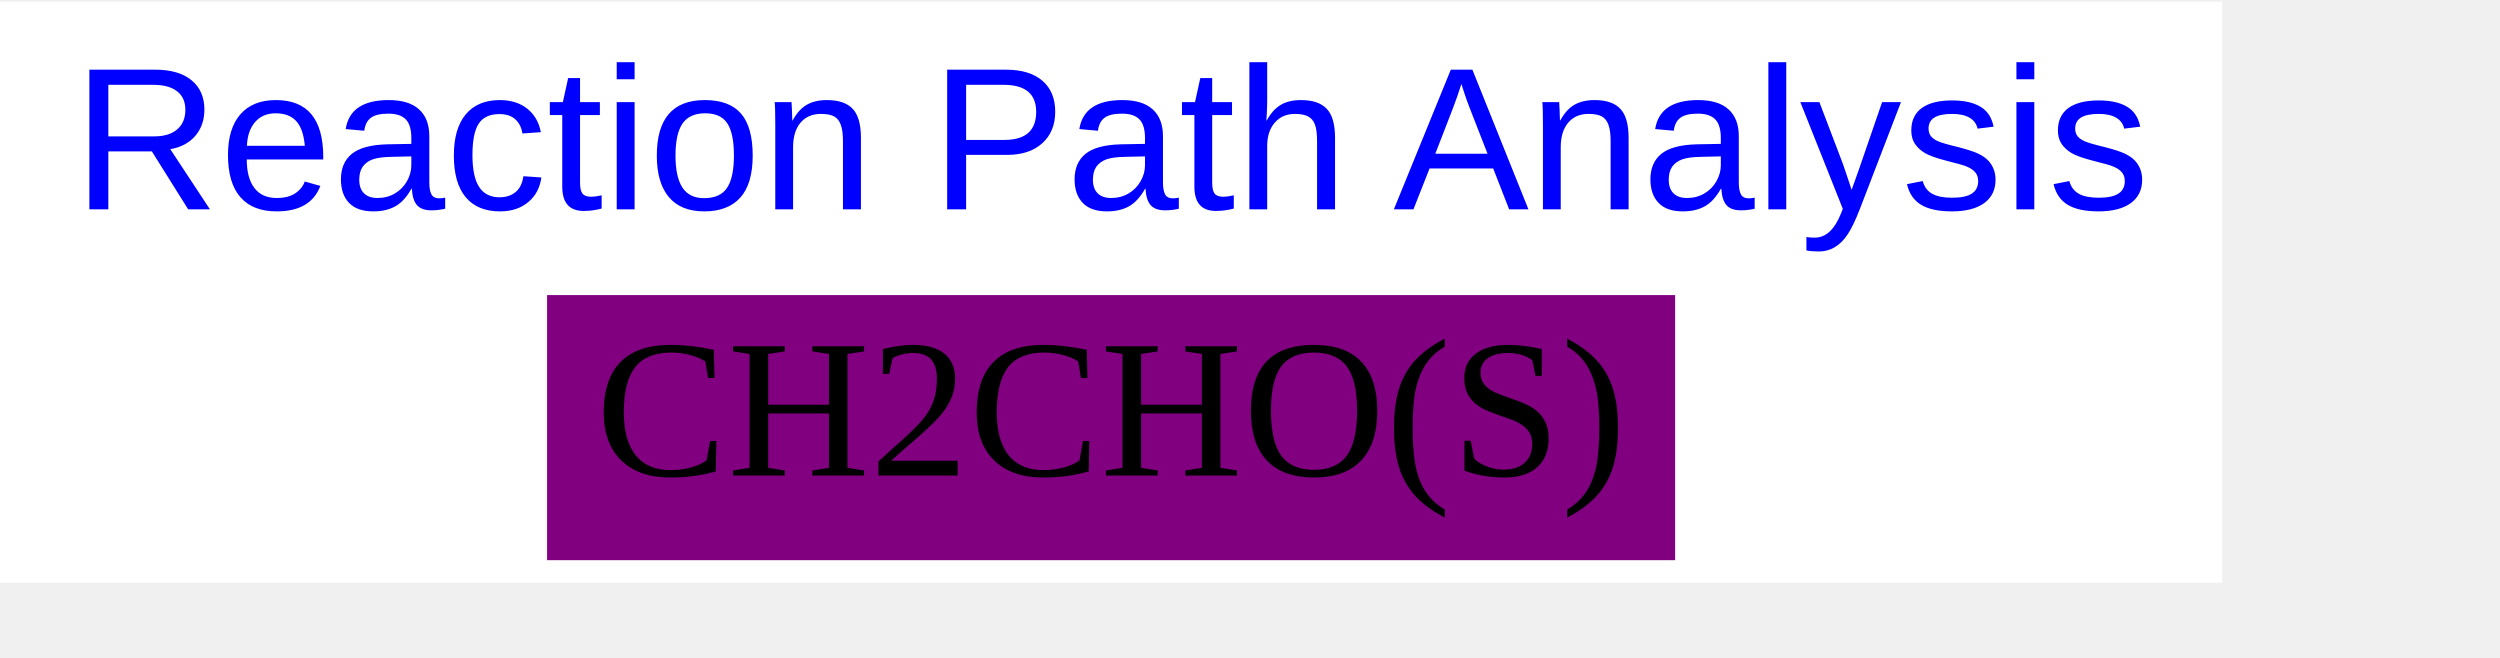
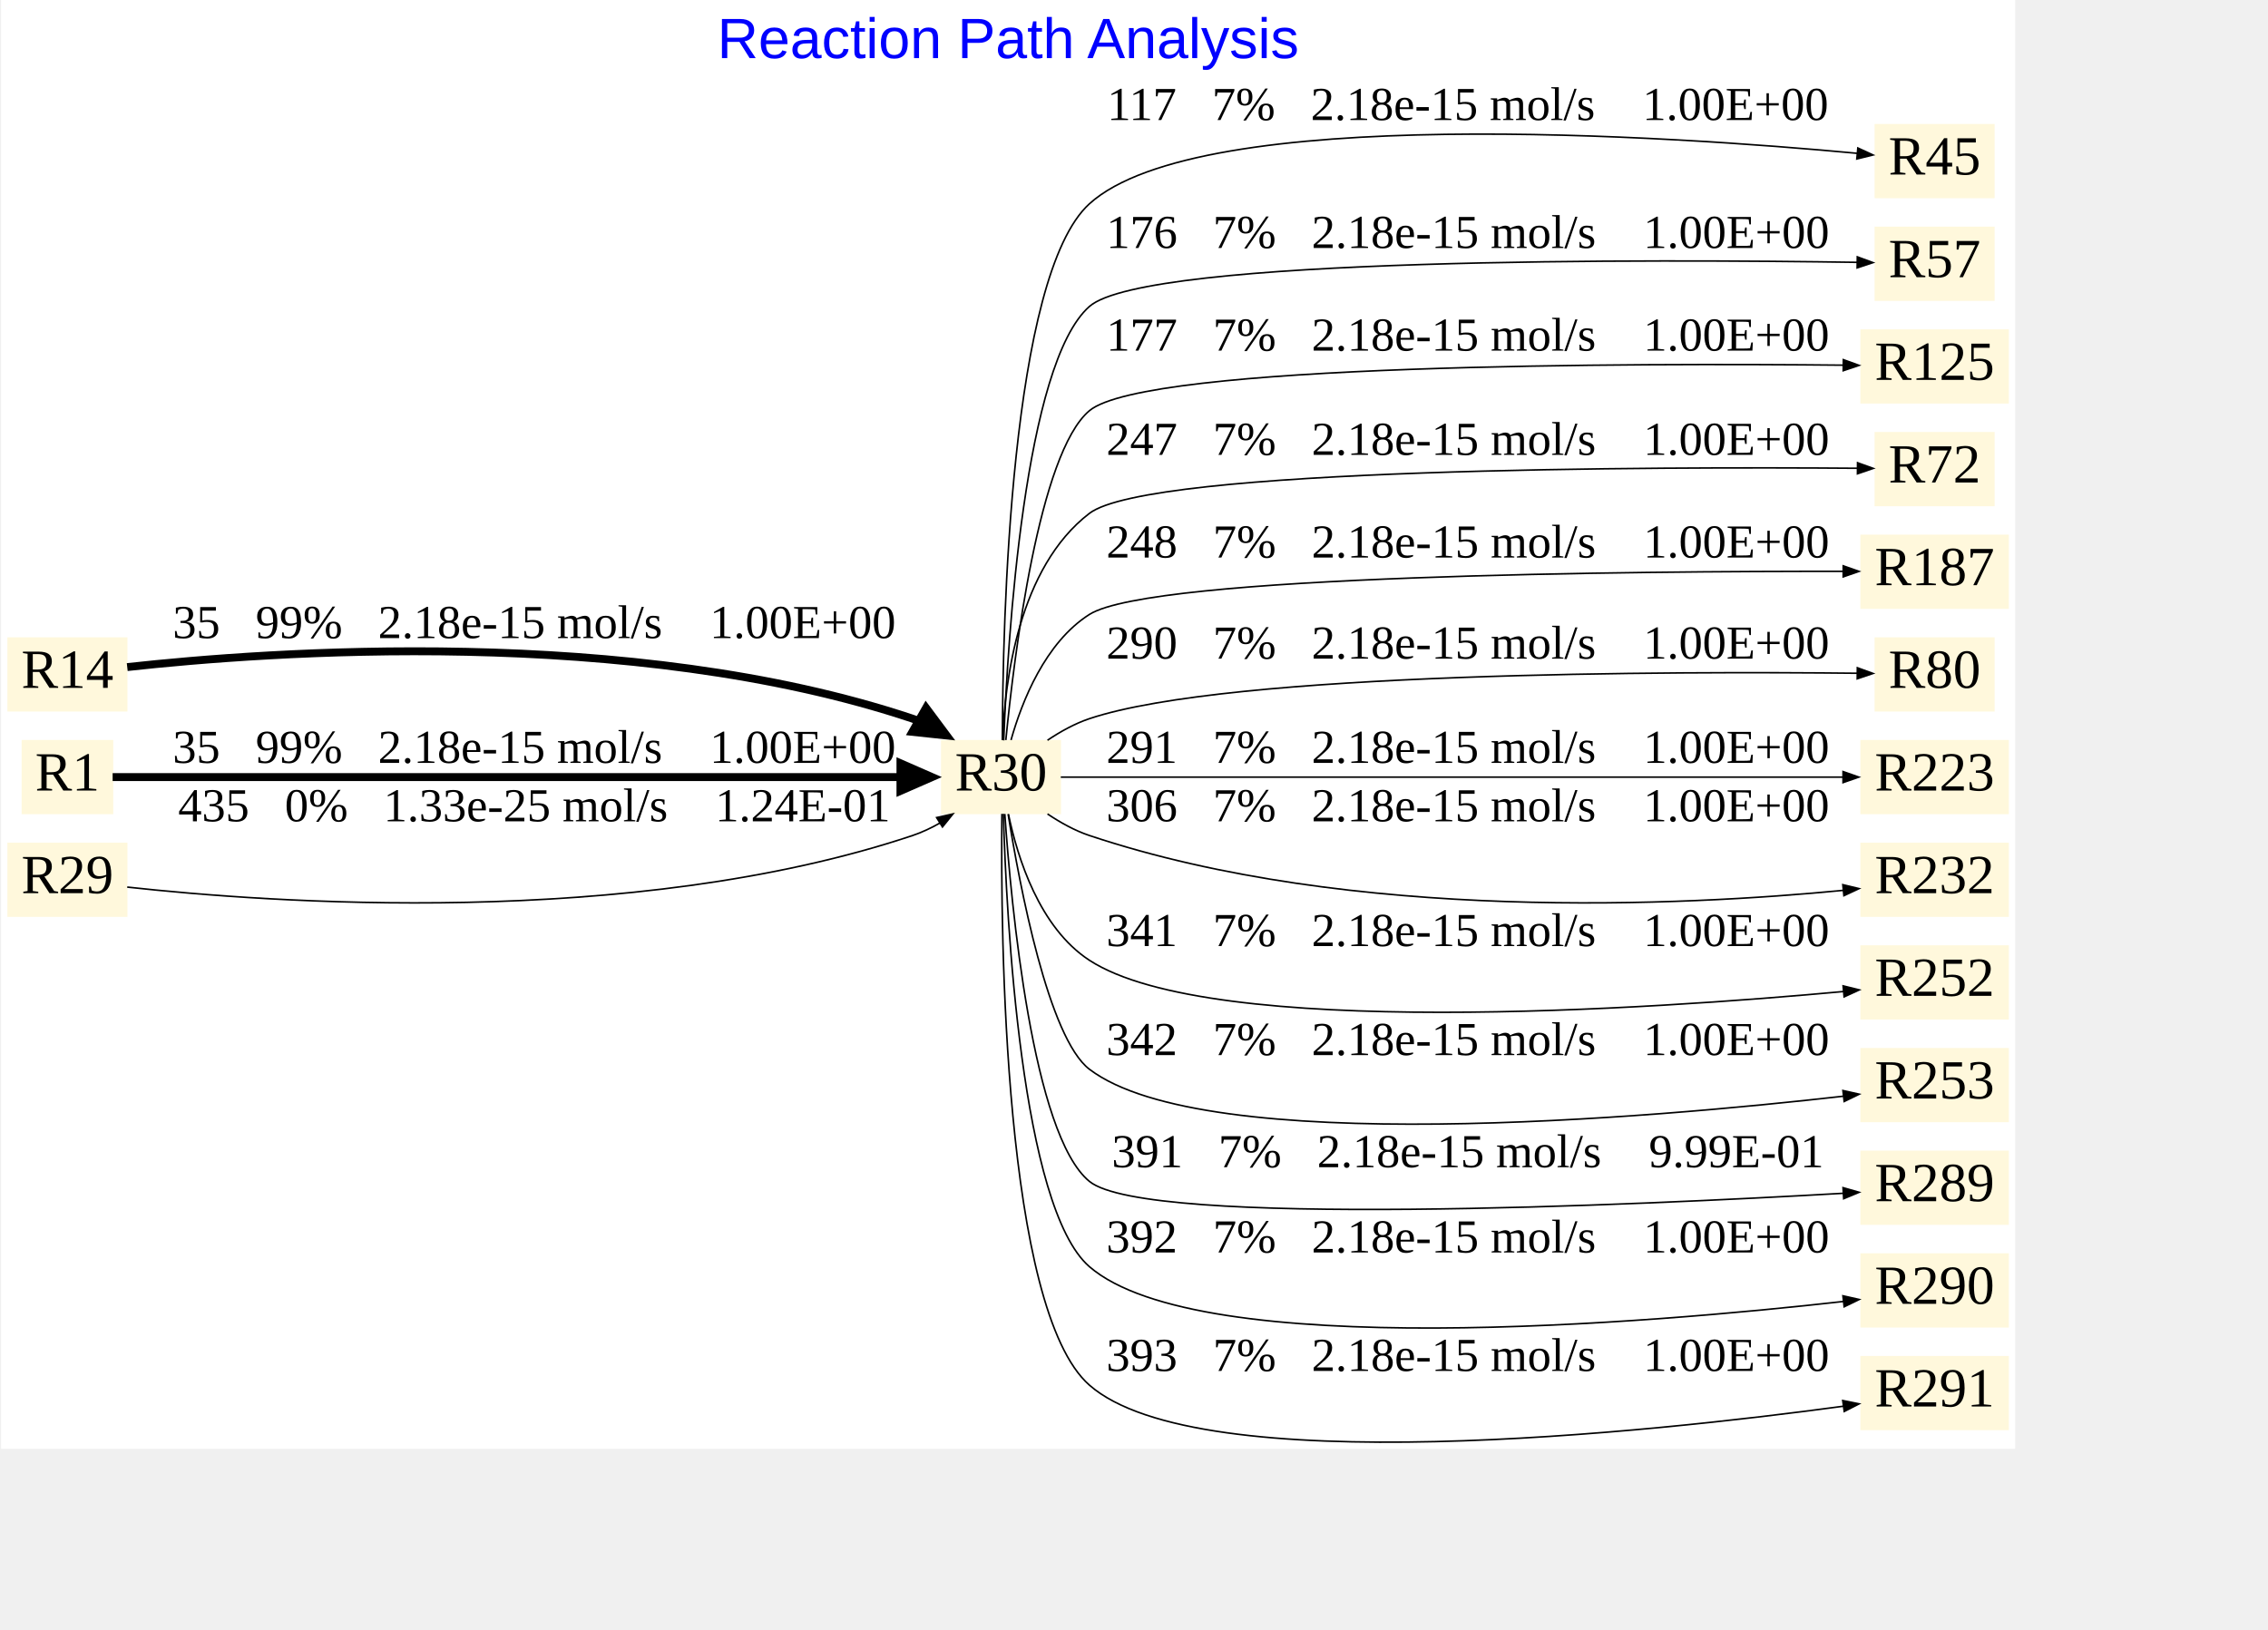
- <svg xmlns="http://www.w3.org/2000/svg" xmlns:xlink="http://www.w3.org/1999/xlink" width="350pt" height="92pt" viewBox="0.00 0.00 394.00 103.00">
-   <g id="graph0" class="graph" transform="scale(0.888889 0.888889) rotate(0) translate(4 99)">
-     <polygon fill="white" stroke="none" points="-4,4 -4,-99 390,-99 390,4 -4,4" />
-     <text text-anchor="middle" x="193" y="-62.2" font-family="Arial" font-size="36.00" fill="blue">Reaction Path Analysis</text>
+ <svg xmlns="http://www.w3.org/2000/svg" xmlns:xlink="http://www.w3.org/1999/xlink" width="640pt" height="460pt" viewBox="0.00 0.00 720.00 517.99">
+   <g id="graph0" class="graph" transform="scale(0.501961 0.501961) rotate(0) translate(4 913.28)">
+     <polygon fill="white" stroke="none" points="-4,4 -4,-913.28 1271,-913.28 1271,4 -4,4" />
+     <text text-anchor="middle" x="633.5" y="-876.48" font-family="Arial" font-size="36.00" fill="blue">Reaction Path Analysis</text>
    <g id="node1" class="node">
      <g id="a_node1">
-         <a xlink:href="30.svg" xlink:title="CH2CHO(S)">
-           <polygon fill="purple" stroke="none" points="293,-47 93,-47 93,0 293,0 293,-47" />
-           <text text-anchor="middle" x="193" y="-15" font-family="Times New Roman,serif" font-size="35.00">CH2CHO(S)</text>
-         </a>
-       </g>
+         <a xlink:href="30.svg" xlink:title="R30">
+           <polygon fill="cornsilk" stroke="none" points="667,-444.78 591,-444.78 591,-397.78 667,-397.78 667,-444.78" />
+           <text text-anchor="middle" x="629" y="-412.78" font-family="Times New Roman,serif" font-size="35.00">R30</text>
+         </a>
+       </g>
+     </g>
+     <g id="node4" class="node">
+       <g id="a_node4">
+         <a xlink:href="45.svg" xlink:title="R45">
+           <polygon fill="cornsilk" stroke="none" points="1258,-834.78 1182,-834.78 1182,-787.78 1258,-787.78 1258,-834.78" />
+           <text text-anchor="middle" x="1220" y="-802.78" font-family="Times New Roman,serif" font-size="35.00">R45</text>
+         </a>
+       </g>
+     </g>
+     <g id="edge3" class="edge">
+       <path fill="none" stroke="black" d="M629.87,-444.71C630.01,-517.68 634.66,-738.74 685,-784.28 755.35,-847.93 1053.8,-827.15 1171.25,-816.19" />
+       <polygon fill="black" stroke="black" points="1171.41,-819.59 1181.03,-815.16 1170.75,-812.63 1171.41,-819.59" />
+       <text text-anchor="middle" x="924.5" y="-837.28" font-family="Times New Roman,serif" font-size="30.00">   117   7%   2.18e-15 mol/s    1.00E+00</text>
+     </g>
+     <g id="node5" class="node">
+       <g id="a_node5">
+         <a xlink:href="57.svg" xlink:title="R57">
+           <polygon fill="cornsilk" stroke="none" points="1258,-769.78 1182,-769.78 1182,-722.78 1258,-722.78 1258,-769.78" />
+           <text text-anchor="middle" x="1220" y="-737.78" font-family="Times New Roman,serif" font-size="35.00">R57</text>
+         </a>
+       </g>
+     </g>
+     <g id="edge4" class="edge">
+       <path fill="none" stroke="black" d="M630.72,-444.52C633.21,-508.2 643.75,-683.14 685,-719.28 721.09,-750.9 1047.22,-749.06 1171.34,-747.18" />
+       <polygon fill="black" stroke="black" points="1171.07,-750.67 1181.01,-747.01 1170.96,-743.67 1171.07,-750.67" />
+       <text text-anchor="middle" x="924.5" y="-756.28" font-family="Times New Roman,serif" font-size="30.00">   176   7%   2.18e-15 mol/s    1.00E+00</text>
+     </g>
+     <g id="node6" class="node">
+       <g id="a_node6">
+         <a xlink:href="125.svg" xlink:title="R125">
+           <polygon fill="cornsilk" stroke="none" points="1267,-704.78 1173,-704.78 1173,-657.78 1267,-657.78 1267,-704.78" />
+           <text text-anchor="middle" x="1220" y="-672.78" font-family="Times New Roman,serif" font-size="35.00">R125</text>
+         </a>
+       </g>
+     </g>
+     <g id="edge5" class="edge">
+       <path fill="none" stroke="black" d="M632.06,-444.72C637.29,-498.17 652.97,-626.57 685,-653.28 720.98,-683.29 1032.26,-683.38 1162.29,-682.08" />
+       <polygon fill="black" stroke="black" points="1162.23,-685.57 1172.19,-681.96 1162.15,-678.57 1162.23,-685.57" />
+       <text text-anchor="middle" x="924.5" y="-691.28" font-family="Times New Roman,serif" font-size="30.00">   177   7%   2.18e-15 mol/s    1.00E+00</text>
+     </g>
+     <g id="node7" class="node">
+       <g id="a_node7">
+         <a xlink:href="72.svg" xlink:title="R72">
+           <polygon fill="cornsilk" stroke="none" points="1258,-639.78 1182,-639.78 1182,-592.78 1258,-592.78 1258,-639.78" />
+           <text text-anchor="middle" x="1220" y="-607.78" font-family="Times New Roman,serif" font-size="35.00">R72</text>
+         </a>
+       </g>
+     </g>
+     <g id="edge6" class="edge">
+       <path fill="none" stroke="black" d="M629.99,-444.78C631.39,-482.05 640.13,-553.99 685,-588.28 723.09,-617.39 1047.35,-617.75 1171.19,-616.81" />
+       <polygon fill="black" stroke="black" points="1171.22,-620.3 1181.19,-616.72 1171.16,-613.3 1171.22,-620.3" />
+       <text text-anchor="middle" x="924.5" y="-625.28" font-family="Times New Roman,serif" font-size="30.00">   247   7%   2.18e-15 mol/s    1.00E+00</text>
+     </g>
+     <g id="node8" class="node">
+       <g id="a_node8">
+         <a xlink:href="187.svg" xlink:title="R187">
+           <polygon fill="cornsilk" stroke="none" points="1267,-574.78 1173,-574.78 1173,-527.78 1267,-527.78 1267,-574.78" />
+           <text text-anchor="middle" x="1220" y="-542.78" font-family="Times New Roman,serif" font-size="35.00">R187</text>
+         </a>
+       </g>
+     </g>
+     <g id="edge7" class="edge">
+       <path fill="none" stroke="black" d="M635.33,-444.73C642.25,-469.21 656.93,-506.47 685,-524.28 724.51,-549.35 1033.02,-551.68 1162.3,-551.54" />
+       <polygon fill="black" stroke="black" points="1162.15,-555.04 1172.14,-551.52 1162.13,-548.04 1162.15,-555.04" />
+       <text text-anchor="middle" x="924.5" y="-560.28" font-family="Times New Roman,serif" font-size="30.00">   248   7%   2.18e-15 mol/s    1.00E+00</text>
+     </g>
+     <g id="node9" class="node">
+       <g id="a_node9">
+         <a xlink:href="80.svg" xlink:title="R80">
+           <polygon fill="cornsilk" stroke="none" points="1258,-509.78 1182,-509.78 1182,-462.78 1258,-462.78 1258,-509.78" />
+           <text text-anchor="middle" x="1220" y="-477.78" font-family="Times New Roman,serif" font-size="35.00">R80</text>
+         </a>
+       </g>
+     </g>
+     <g id="edge8" class="edge">
+       <path fill="none" stroke="black" d="M658.42,-444.61C666.54,-450.06 675.72,-455.18 685,-458.28 774.37,-488.13 1057.76,-488.25 1171.29,-487.02" />
+       <polygon fill="black" stroke="black" points="1171.09,-490.51 1181.05,-486.89 1171.01,-483.51 1171.09,-490.51" />
+       <text text-anchor="middle" x="924.5" y="-496.28" font-family="Times New Roman,serif" font-size="30.00">   290   7%   2.18e-15 mol/s    1.00E+00</text>
+     </g>
+     <g id="node10" class="node">
+       <g id="a_node10">
+         <a xlink:href="223.svg" xlink:title="R223">
+           <polygon fill="cornsilk" stroke="none" points="1267,-444.78 1173,-444.78 1173,-397.78 1267,-397.78 1267,-444.78" />
+           <text text-anchor="middle" x="1220" y="-412.78" font-family="Times New Roman,serif" font-size="35.00">R223</text>
+         </a>
+       </g>
+     </g>
+     <g id="edge9" class="edge">
+       <path fill="none" stroke="black" d="M666.84,-421.28C766.61,-421.28 1042.52,-421.28 1162.29,-421.28" />
+       <polygon fill="black" stroke="black" points="1162.04,-424.78 1172.04,-421.28 1162.04,-417.78 1162.04,-424.78" />
+       <text text-anchor="middle" x="924.5" y="-430.28" font-family="Times New Roman,serif" font-size="30.00">   291   7%   2.18e-15 mol/s    1.00E+00</text>
+     </g>
+     <g id="node11" class="node">
+       <g id="a_node11">
+         <a xlink:href="232.svg" xlink:title="R232">
+           <polygon fill="cornsilk" stroke="none" points="1267,-379.78 1173,-379.78 1173,-332.78 1267,-332.78 1267,-379.78" />
+           <text text-anchor="middle" x="1220" y="-347.78" font-family="Times New Roman,serif" font-size="35.00">R232</text>
+         </a>
+       </g>
+     </g>
+     <g id="edge10" class="edge">
+       <path fill="none" stroke="black" d="M658.42,-397.96C666.54,-392.5 675.72,-387.38 685,-384.28 851.35,-328.73 1062.99,-339.92 1162.48,-349.6" />
+       <polygon fill="black" stroke="black" points="1161.89,-353.16 1172.19,-350.68 1162.59,-346.19 1161.89,-353.16" />
+       <text text-anchor="middle" x="924.5" y="-393.28" font-family="Times New Roman,serif" font-size="30.00">   306   7%   2.18e-15 mol/s    1.00E+00</text>
+     </g>
+     <g id="node12" class="node">
+       <g id="a_node12">
+         <a xlink:href="252.svg" xlink:title="R252">
+           <polygon fill="cornsilk" stroke="none" points="1267,-314.78 1173,-314.78 1173,-267.78 1267,-267.78 1267,-314.78" />
+           <text text-anchor="middle" x="1220" y="-282.78" font-family="Times New Roman,serif" font-size="35.00">R252</text>
+         </a>
+       </g>
+     </g>
+     <g id="edge11" class="edge">
+       <path fill="none" stroke="black" d="M633.7,-397.8C639.41,-370.32 653.25,-325.95 685,-305.28 762.25,-254.99 1041.53,-274.36 1162.49,-285.53" />
+       <polygon fill="black" stroke="black" points="1162.07,-289.1 1172.35,-286.55 1162.72,-282.13 1162.07,-289.1" />
+       <text text-anchor="middle" x="924.5" y="-314.28" font-family="Times New Roman,serif" font-size="30.00">   341   7%   2.18e-15 mol/s    1.00E+00</text>
+     </g>
+     <g id="node13" class="node">
+       <g id="a_node13">
+         <a xlink:href="253.svg" xlink:title="R253">
+           <polygon fill="cornsilk" stroke="none" points="1267,-249.78 1173,-249.78 1173,-202.78 1267,-202.78 1267,-249.78" />
+           <text text-anchor="middle" x="1220" y="-217.78" font-family="Times New Roman,serif" font-size="35.00">R253</text>
+         </a>
+       </g>
+     </g>
+     <g id="edge12" class="edge">
+       <path fill="none" stroke="black" d="M633.51,-397.8C640.79,-352.55 659.06,-256.01 685,-236.28 758.52,-180.36 1041.05,-205.42 1162.72,-219.29" />
+       <polygon fill="black" stroke="black" points="1161.96,-222.84 1172.29,-220.51 1162.76,-215.89 1161.96,-222.84" />
+       <text text-anchor="middle" x="924.5" y="-245.28" font-family="Times New Roman,serif" font-size="30.00">   342   7%   2.18e-15 mol/s    1.00E+00</text>
+     </g>
+     <g id="node14" class="node">
+       <g id="a_node14">
+         <a xlink:href="289.svg" xlink:title="R289">
+           <polygon fill="cornsilk" stroke="none" points="1267,-184.78 1173,-184.78 1173,-137.78 1267,-137.78 1267,-184.78" />
+           <text text-anchor="middle" x="1220" y="-152.78" font-family="Times New Roman,serif" font-size="35.00">R289</text>
+         </a>
+       </g>
+     </g>
+     <g id="edge13" class="edge">
+       <path fill="none" stroke="black" d="M631.41,-397.93C635.4,-340.45 648.95,-194.63 685,-165.28 721.28,-135.74 1032.38,-150.3 1162.33,-157.78" />
+       <polygon fill="black" stroke="black" points="1162.03,-161.33 1172.22,-158.41 1162.44,-154.34 1162.03,-161.33" />
+       <text text-anchor="middle" x="924.5" y="-174.28" font-family="Times New Roman,serif" font-size="30.00">   391   7%   2.18e-15 mol/s    9.99E-01</text>
+     </g>
+     <g id="node15" class="node">
+       <g id="a_node15">
+         <a xlink:href="290.svg" xlink:title="R290">
+           <polygon fill="cornsilk" stroke="none" points="1267,-119.78 1173,-119.78 1173,-72.78 1267,-72.78 1267,-119.78" />
+           <text text-anchor="middle" x="1220" y="-87.78" font-family="Times New Roman,serif" font-size="35.00">R290</text>
+         </a>
+       </g>
+     </g>
+     <g id="edge14" class="edge">
+       <path fill="none" stroke="black" d="M630.49,-398.01C632.41,-332.48 641.64,-148.67 685,-111.28 755.05,-50.87 1040.17,-75.5 1162.65,-89.32" />
+       <polygon fill="black" stroke="black" points="1161.95,-92.87 1172.28,-90.54 1162.75,-85.92 1161.95,-92.87" />
+       <text text-anchor="middle" x="924.5" y="-120.28" font-family="Times New Roman,serif" font-size="30.00">   392   7%   2.18e-15 mol/s    1.00E+00</text>
+     </g>
+     <g id="node16" class="node">
+       <g id="a_node16">
+         <a xlink:href="291.svg" xlink:title="R291">
+           <polygon fill="cornsilk" stroke="none" points="1267,-54.78 1173,-54.78 1173,-7.78 1267,-7.78 1267,-54.78" />
+           <text text-anchor="middle" x="1220" y="-22.78" font-family="Times New Roman,serif" font-size="35.00">R291</text>
+         </a>
+       </g>
+     </g>
+     <g id="edge15" class="edge">
+       <path fill="none" stroke="black" d="M629.57,-397.97C628.72,-322.04 630.52,-83.98 685,-36.28 754.57,24.63 1039.95,-6.35 1162.58,-23" />
+       <polygon fill="black" stroke="black" points="1161.84,-26.57 1172.23,-24.46 1162.8,-19.63 1161.84,-26.57" />
+       <text text-anchor="middle" x="924.5" y="-45.28" font-family="Times New Roman,serif" font-size="30.00">   393   7%   2.18e-15 mol/s    1.00E+00</text>
+     </g>
+     <g id="node2" class="node">
+       <g id="a_node2">
+         <a xlink:href="14.svg" xlink:title="R14">
+           <polygon fill="cornsilk" stroke="none" points="76,-509.78 0,-509.78 0,-462.78 76,-462.78 76,-509.78" />
+           <text text-anchor="middle" x="38" y="-477.78" font-family="Times New Roman,serif" font-size="35.00">R14</text>
+         </a>
+       </g>
+     </g>
+     <g id="edge1" class="edge">
+       <path fill="none" stroke="black" stroke-width="5" d="M75.86,-490.93C164.34,-500.69 394.69,-517.83 573,-458.28 575.9,-457.31 578.79,-456.15 581.64,-454.84" />
+       <polygon fill="black" stroke="black" stroke-width="5" points="581.54,-465.11 594.58,-447.61 572.88,-449.91 581.54,-465.11" />
+       <text text-anchor="middle" x="333.5" y="-509.28" font-family="Times New Roman,serif" font-size="30.00">   35   99%   2.18e-15 mol/s    1.00E+00</text>
+     </g>
+     <g id="node3" class="node">
+       <g id="a_node3">
+         <a xlink:href="1.svg" xlink:title="R1">
+           <polygon fill="cornsilk" stroke="none" points="67,-444.78 9,-444.78 9,-397.78 67,-397.78 67,-444.78" />
+           <text text-anchor="middle" x="38" y="-412.78" font-family="Times New Roman,serif" font-size="35.00">R1</text>
+         </a>
+       </g>
+     </g>
+     <g id="edge2" class="edge">
+       <path fill="none" stroke="black" stroke-width="5" d="M66.62,-421.28C157.17,-421.28 446.38,-421.28 570.51,-421.28" />
+       <polygon fill="black" stroke="black" stroke-width="5" points="565.34,-430.03 585.34,-421.28 565.34,-412.53 565.34,-430.03" />
+       <text text-anchor="middle" x="333.5" y="-430.28" font-family="Times New Roman,serif" font-size="30.00">   35   99%   2.18e-15 mol/s    1.00E+00</text>
+     </g>
+     <g id="node17" class="node">
+       <g id="a_node17">
+         <a xlink:href="29.svg" xlink:title="R29">
+           <polygon fill="cornsilk" stroke="none" points="76,-379.78 0,-379.78 0,-332.78 76,-332.78 76,-379.78" />
+           <text text-anchor="middle" x="38" y="-347.78" font-family="Times New Roman,serif" font-size="35.00">R29</text>
+         </a>
+       </g>
+     </g>
+     <g id="edge16" class="edge">
+       <path fill="none" stroke="black" d="M75.86,-351.64C164.34,-341.87 394.69,-324.74 573,-384.28 578.94,-386.27 584.85,-389.08 590.46,-392.28" />
+       <polygon fill="black" stroke="black" points="588.24,-395.65 598.58,-397.96 591.94,-389.7 588.24,-395.65" />
+       <text text-anchor="middle" x="333.5" y="-393.28" font-family="Times New Roman,serif" font-size="30.00">   435   0%   1.33e-25 mol/s    1.24E-01</text>
    </g>
  </g>
</svg>
